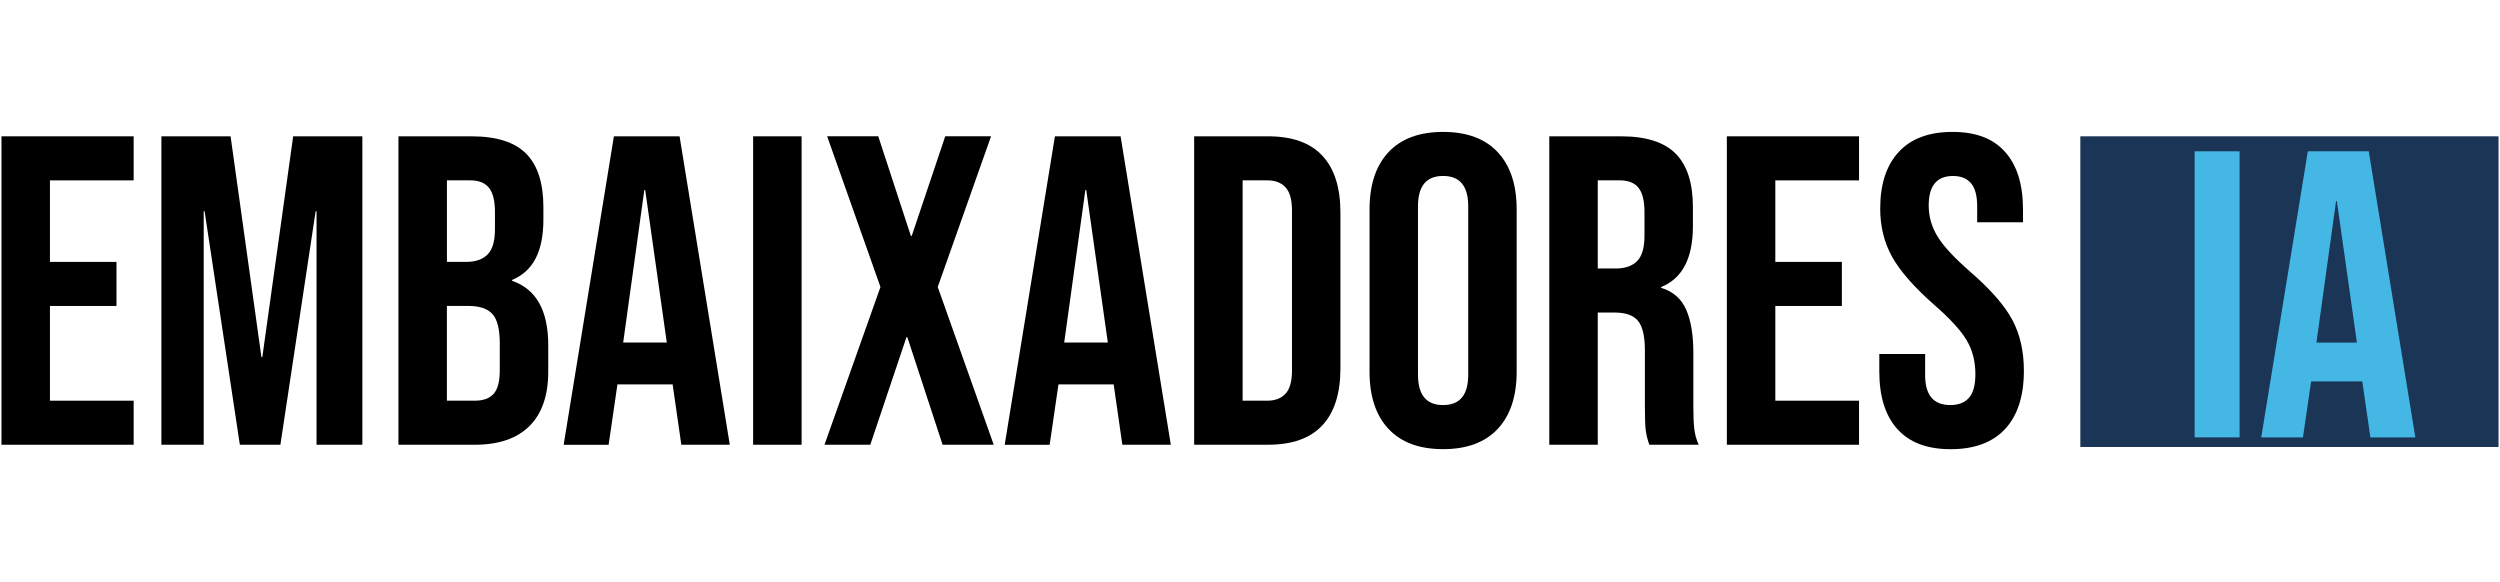
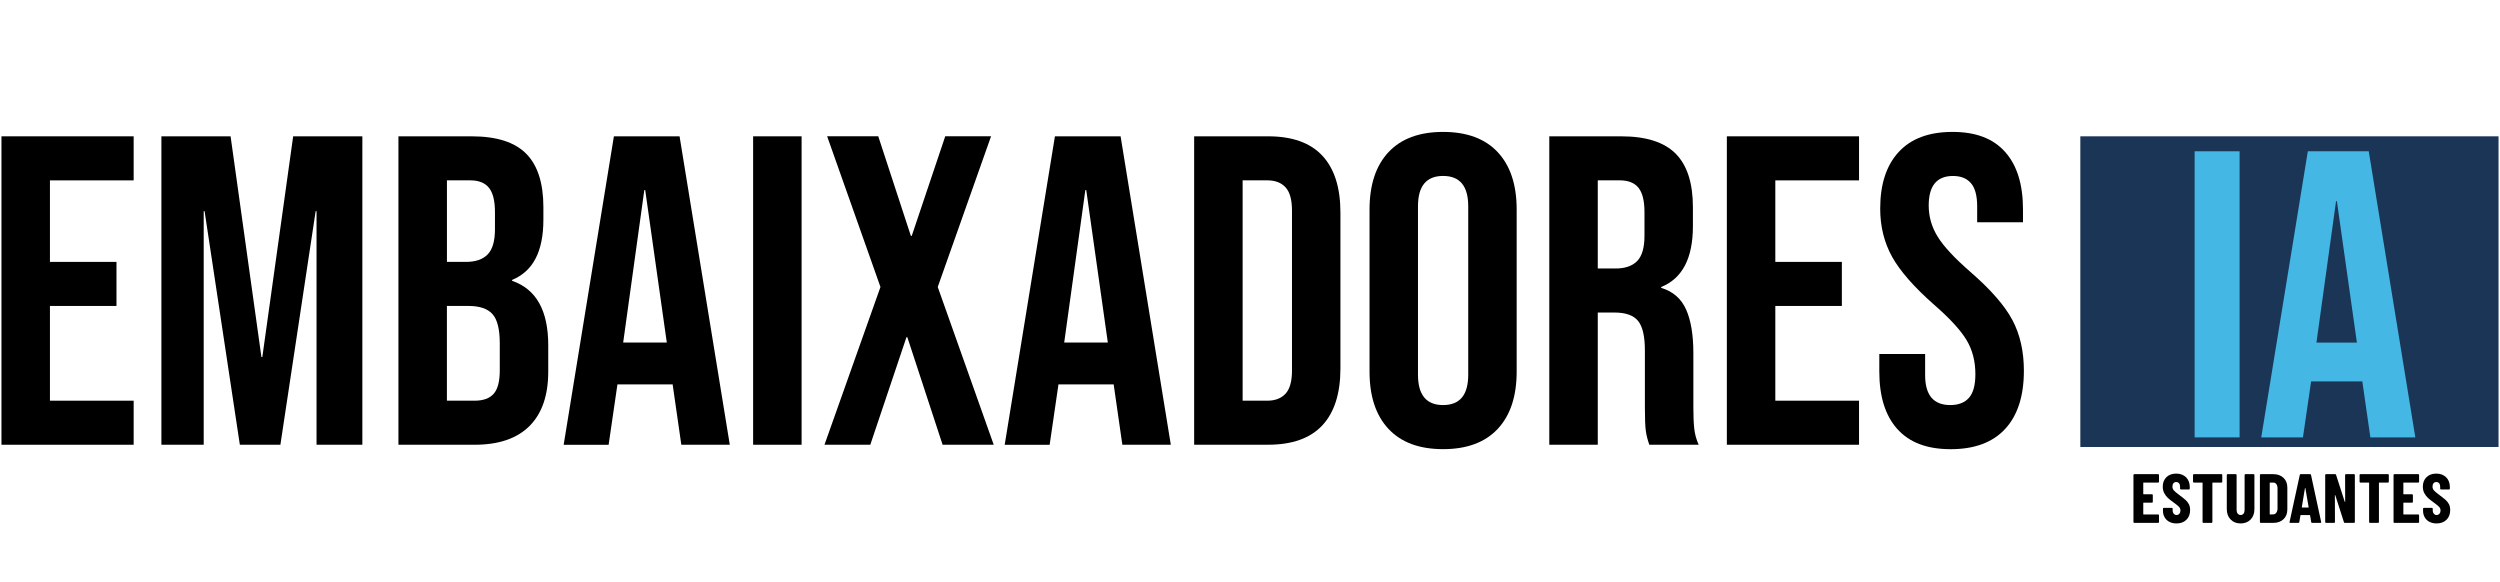
<svg xmlns="http://www.w3.org/2000/svg" width="100%" height="100%" viewBox="0 0 783 182" version="1.1" xml:space="preserve" style="fill-rule:evenodd;clip-rule:evenodd;stroke-linejoin:round;stroke-miterlimit:2;">
  <g id="Artboard1" transform="matrix(1,0,0,1,0,39)">
    <rect x="0" y="-39" width="783" height="182" style="fill:none;" />
-     <g transform="matrix(1,0,0,1,-666.47,-504.255)">
-       <g>
+     <g transform="matrix(1,0,0,1,-666.93,-506.57)">
+       <g transform="matrix(1,0,0,1,0.46,2.315)">
        <g transform="matrix(1,0,0,1,550,200)">
          <g>
            <path d="M116.93,307.95L158.33,307.95L158.33,321.75L132.11,321.75L132.11,347.28L152.95,347.28L152.95,361.08L132.11,361.08L132.11,390.75L158.33,390.75L158.33,404.55L116.93,404.55L116.93,307.95Z" style="fill-rule:nonzero;" />
          </g>
        </g>
        <g transform="matrix(1,0,0,1,550,200)">
          <g>
            <path d="M167.02,307.95L188.69,307.95L198.35,377.09L198.63,377.09L208.29,307.95L229.96,307.95L229.96,404.55L215.61,404.55L215.61,331.41L215.33,331.41L204.29,404.55L191.59,404.55L180.55,331.41L180.27,331.41L180.27,404.55L167.02,404.55L167.02,307.95Z" style="fill-rule:nonzero;" />
          </g>
        </g>
        <g transform="matrix(1,0,0,1,550,200)">
          <g>
            <path d="M241.26,307.95L264.17,307.95C271.99,307.95 277.69,309.77 281.28,313.4C284.87,317.04 286.66,322.62 286.66,330.17L286.66,334.03C286.66,339 285.85,343.05 284.24,346.17C282.63,349.3 280.17,351.55 276.86,352.93L276.86,353.21C284.4,355.79 288.18,362.5 288.18,373.36L288.18,381.64C288.18,389.09 286.22,394.77 282.31,398.68C278.4,402.59 272.67,404.55 265.13,404.55L241.26,404.55L241.26,307.95ZM262.38,347.28C265.42,347.28 267.69,346.5 269.21,344.93C270.73,343.37 271.49,340.74 271.49,337.06L271.49,331.68C271.49,328.18 270.87,325.66 269.63,324.09C268.39,322.53 266.43,321.74 263.76,321.74L256.45,321.74L256.45,347.27L262.38,347.27L262.38,347.28ZM265.14,390.75C267.81,390.75 269.78,390.04 271.07,388.61C272.36,387.18 273,384.72 273,381.23L273,372.81C273,368.39 272.24,365.34 270.72,363.63C269.2,361.93 266.69,361.08 263.2,361.08L256.44,361.08L256.44,390.75L265.14,390.75Z" style="fill-rule:nonzero;" />
          </g>
        </g>
        <g transform="matrix(1,0,0,1,550,200)">
          <g>
            <path d="M308.75,307.95L329.31,307.95L345.04,404.55L329.86,404.55L327.1,385.37L327.1,385.65L309.85,385.65L307.09,404.56L293.01,404.56L308.74,307.96L308.75,307.95ZM325.31,372.53L318.55,324.78L318.27,324.78L311.65,372.53L325.31,372.53Z" style="fill-rule:nonzero;" />
          </g>
        </g>
        <g transform="matrix(1,0,0,1,550,200)">
          <g>
            <rect x="352.35" y="307.95" width="15.18" height="96.6" />
          </g>
        </g>
        <g transform="matrix(1,0,0,1,550,200)">
          <g>
            <path d="M392.23,355.14L375.53,307.94L391.54,307.94L401.75,339.13L402.03,339.13L412.52,307.94L426.87,307.94L410.17,355.14L427.7,404.54L411.69,404.54L400.65,370.87L400.37,370.87L389.05,404.54L374.7,404.54L392.23,355.14Z" style="fill-rule:nonzero;" />
          </g>
        </g>
        <g transform="matrix(1,0,0,1,550,200)">
          <g>
            <path d="M446.88,307.95L467.44,307.95L483.17,404.55L467.99,404.55L465.23,385.37L465.23,385.65L447.98,385.65L445.22,404.56L431.14,404.56L446.87,307.96L446.88,307.95ZM463.44,372.53L456.68,324.78L456.4,324.78L449.78,372.53L463.44,372.53Z" style="fill-rule:nonzero;" />
          </g>
        </g>
        <g transform="matrix(1,0,0,1,550,200)">
          <g>
            <path d="M490.48,307.95L513.66,307.95C521.2,307.95 526.86,309.97 530.63,314.02C534.4,318.07 536.29,324 536.29,331.82L536.29,380.67C536.29,388.49 534.4,394.42 530.63,398.47C526.86,402.52 521.2,404.54 513.66,404.54L490.48,404.54L490.48,307.94L490.48,307.95ZM513.39,390.75C515.87,390.75 517.78,390.01 519.12,388.54C520.45,387.07 521.12,384.68 521.12,381.36L521.12,331.13C521.12,327.82 520.45,325.43 519.12,323.95C517.79,322.48 515.88,321.74 513.39,321.74L505.66,321.74L505.66,390.74L513.39,390.74L513.39,390.75Z" style="fill-rule:nonzero;" />
          </g>
        </g>
        <g transform="matrix(1,0,0,1,550,200)">
          <g>
            <path d="M551.34,399.58C547.38,395.35 545.41,389.37 545.41,381.64L545.41,330.86C545.41,323.13 547.39,317.15 551.34,312.92C555.29,308.69 561,306.57 568.45,306.57C575.9,306.57 581.61,308.69 585.56,312.92C589.51,317.15 591.49,323.13 591.49,330.86L591.49,381.64C591.49,389.37 589.51,395.35 585.56,399.58C581.6,403.81 575.9,405.93 568.45,405.93C561,405.93 555.29,403.81 551.34,399.58ZM576.32,382.6L576.32,329.88C576.32,323.53 573.7,320.36 568.45,320.36C563.2,320.36 560.58,323.53 560.58,329.88L560.58,382.6C560.58,388.95 563.2,392.12 568.45,392.12C573.7,392.12 576.32,388.95 576.32,382.6Z" style="fill-rule:nonzero;" />
          </g>
        </g>
        <g transform="matrix(1,0,0,1,550,200)">
          <g>
            <path d="M601.71,307.95L624.2,307.95C632.02,307.95 637.72,309.77 641.31,313.4C644.9,317.04 646.69,322.62 646.69,330.17L646.69,336.1C646.69,346.13 643.38,352.48 636.75,355.14L636.75,355.42C640.43,356.52 643.03,358.78 644.55,362.18C646.07,365.58 646.83,370.14 646.83,375.84L646.83,392.81C646.83,395.57 646.92,397.8 647.11,399.5C647.29,401.2 647.75,402.88 648.49,404.54L633.03,404.54C632.48,402.98 632.11,401.5 631.93,400.12C631.74,398.74 631.65,396.26 631.65,392.67L631.65,375.01C631.65,370.59 630.94,367.51 629.51,365.76C628.08,364.01 625.62,363.14 622.13,363.14L616.89,363.14L616.89,404.54L601.71,404.54L601.71,307.94L601.71,307.95ZM622.41,349.35C625.45,349.35 627.72,348.57 629.24,347C630.76,345.44 631.52,342.81 631.52,339.13L631.52,331.68C631.52,328.18 630.9,325.66 629.66,324.09C628.42,322.53 626.46,321.74 623.79,321.74L616.89,321.74L616.89,349.34L622.41,349.34L622.41,349.35Z" style="fill-rule:nonzero;" />
          </g>
        </g>
        <g transform="matrix(1,0,0,1,550,200)">
          <g>
            <path d="M657.32,307.95L698.72,307.95L698.72,321.75L672.5,321.75L672.5,347.28L693.34,347.28L693.34,361.08L672.5,361.08L672.5,390.75L698.72,390.75L698.72,404.55L657.32,404.55L657.32,307.95Z" style="fill-rule:nonzero;" />
          </g>
        </g>
        <g transform="matrix(1,0,0,1,550,200)">
          <g>
            <path d="M710.73,399.65C706.96,395.46 705.07,389.46 705.07,381.64L705.07,376.12L719.42,376.12L719.42,382.74C719.42,389 722.04,392.12 727.29,392.12C729.86,392.12 731.82,391.36 733.16,389.84C734.49,388.32 735.16,385.86 735.16,382.46C735.16,378.41 734.24,374.85 732.4,371.77C730.56,368.69 727.16,364.99 722.19,360.66C715.93,355.14 711.56,350.15 709.08,345.69C706.6,341.23 705.35,336.19 705.35,330.58C705.35,322.94 707.28,317.03 711.15,312.85C715.01,308.66 720.62,306.57 727.99,306.57C735.36,306.57 740.76,308.66 744.48,312.85C748.21,317.04 750.07,323.04 750.07,330.86L750.07,334.86L735.72,334.86L735.72,329.89C735.72,326.58 735.08,324.16 733.79,322.65C732.5,321.13 730.62,320.37 728.13,320.37C723.07,320.37 720.54,323.45 720.54,329.62C720.54,333.12 721.48,336.38 723.37,339.42C725.25,342.46 728.68,346.14 733.65,350.46C740,355.98 744.37,361 746.76,365.5C749.15,370.01 750.35,375.3 750.35,381.37C750.35,389.28 748.39,395.36 744.49,399.59C740.58,403.82 734.9,405.94 727.45,405.94C720,405.94 714.52,403.85 710.75,399.66L710.73,399.65Z" style="fill-rule:nonzero;" />
          </g>
        </g>
        <g transform="matrix(1,0,0,1,550,200)">
          <rect x="768.03" y="307.95" width="130.98" height="97.3" style="fill:rgb(27,53,86);" />
        </g>
        <g transform="matrix(1,0,0,1,550,200)">
          <g>
            <rect x="803.83" y="312.64" width="14.08" height="89.6" style="fill:rgb(69,183,229);" />
          </g>
        </g>
        <g transform="matrix(1,0,0,1,550,200)">
          <g>
            <path d="M839.29,312.64L858.36,312.64L872.95,402.24L858.87,402.24L856.31,384.45L856.31,384.71L840.31,384.71L837.75,402.25L824.69,402.25L839.28,312.65L839.29,312.64ZM854.65,372.55L848.38,328.26L848.12,328.26L841.98,372.55L854.65,372.55Z" style="fill:rgb(69,183,229);fill-rule:nonzero;" />
          </g>
        </g>
      </g>
+       <g transform="matrix(0.743541,0,0,0.743541,1339.4,501.96)">
+         <g transform="matrix(29.317,0,0,29.317,-7.03475,174)">
+           <path d="M0.411,-0.591C0.411,-0.588 0.41,-0.585 0.408,-0.583C0.405,-0.58 0.402,-0.579 0.399,-0.579L0.19,-0.579C0.187,-0.579 0.185,-0.577 0.185,-0.574L0.185,-0.416C0.185,-0.413 0.187,-0.411 0.19,-0.411L0.31,-0.411C0.313,-0.411 0.316,-0.41 0.319,-0.408C0.321,-0.405 0.322,-0.402 0.322,-0.399L0.322,-0.302C0.322,-0.299 0.321,-0.296 0.319,-0.294C0.316,-0.291 0.313,-0.29 0.31,-0.29L0.19,-0.29C0.187,-0.29 0.185,-0.288 0.185,-0.285L0.185,-0.126C0.185,-0.123 0.187,-0.121 0.19,-0.121L0.399,-0.121C0.402,-0.121 0.405,-0.12 0.408,-0.118C0.41,-0.115 0.411,-0.112 0.411,-0.109L0.411,-0.012C0.411,-0.009 0.41,-0.006 0.408,-0.004C0.405,-0.001 0.402,-0 0.399,-0L0.056,-0C0.053,-0 0.05,-0.001 0.048,-0.004C0.045,-0.006 0.044,-0.009 0.044,-0.012L0.044,-0.688C0.044,-0.691 0.045,-0.694 0.048,-0.697C0.05,-0.699 0.053,-0.7 0.056,-0.7L0.399,-0.7C0.402,-0.7 0.405,-0.699 0.408,-0.697C0.41,-0.694 0.411,-0.691 0.411,-0.688L0.411,-0.591Z" style="fill-rule:nonzero;" />
+         </g>
+         <g transform="matrix(29.317,0,0,29.317,5.80609,174)">
+           <path d="M0.224,0.008C0.185,0.008 0.151,0 0.122,-0.015C0.093,-0.03 0.07,-0.052 0.054,-0.08C0.038,-0.107 0.03,-0.139 0.03,-0.175L0.03,-0.204C0.03,-0.207 0.031,-0.21 0.034,-0.213C0.036,-0.215 0.039,-0.216 0.042,-0.216L0.157,-0.216C0.16,-0.216 0.163,-0.215 0.166,-0.213C0.168,-0.21 0.169,-0.207 0.169,-0.204L0.169,-0.182C0.169,-0.161 0.174,-0.145 0.185,-0.132C0.196,-0.119 0.209,-0.113 0.225,-0.113C0.241,-0.113 0.254,-0.119 0.265,-0.131C0.276,-0.143 0.281,-0.159 0.281,-0.178C0.281,-0.198 0.274,-0.215 0.261,-0.23C0.248,-0.244 0.222,-0.265 0.183,-0.293C0.15,-0.317 0.123,-0.338 0.102,-0.357C0.081,-0.376 0.064,-0.399 0.049,-0.426C0.034,-0.453 0.027,-0.485 0.027,-0.521C0.027,-0.578 0.045,-0.623 0.08,-0.657C0.115,-0.691 0.162,-0.708 0.22,-0.708C0.279,-0.708 0.326,-0.69 0.362,-0.655C0.397,-0.62 0.415,-0.573 0.415,-0.516L0.415,-0.492C0.415,-0.489 0.414,-0.486 0.412,-0.484C0.409,-0.481 0.406,-0.48 0.403,-0.48L0.288,-0.48C0.285,-0.48 0.282,-0.481 0.28,-0.484C0.277,-0.486 0.276,-0.489 0.276,-0.492L0.276,-0.519C0.276,-0.54 0.271,-0.556 0.261,-0.569C0.25,-0.581 0.237,-0.587 0.22,-0.587C0.204,-0.587 0.191,-0.581 0.181,-0.57C0.171,-0.558 0.166,-0.542 0.166,-0.521C0.166,-0.501 0.172,-0.483 0.185,-0.468C0.198,-0.453 0.223,-0.431 0.26,-0.404C0.301,-0.373 0.333,-0.349 0.354,-0.33C0.375,-0.311 0.391,-0.29 0.403,-0.267C0.414,-0.244 0.42,-0.216 0.42,-0.184C0.42,-0.125 0.402,-0.079 0.366,-0.044C0.33,-0.009 0.283,0.008 0.224,0.008Z" style="fill-rule:nonzero;" />
+         </g>
+         <g transform="matrix(29.317,0,0,29.317,18.6469,174)">
+           <path d="M0.432,-0.7C0.435,-0.7 0.438,-0.699 0.441,-0.697C0.443,-0.694 0.444,-0.691 0.444,-0.688L0.444,-0.591C0.444,-0.588 0.443,-0.585 0.441,-0.583C0.438,-0.58 0.435,-0.579 0.432,-0.579L0.307,-0.579C0.304,-0.579 0.302,-0.577 0.302,-0.574L0.302,-0.012C0.302,-0.009 0.301,-0.006 0.299,-0.004C0.296,-0.001 0.293,-0 0.29,-0L0.173,-0C0.17,-0 0.167,-0.001 0.165,-0.004C0.162,-0.006 0.161,-0.009 0.161,-0.012L0.161,-0.574C0.161,-0.577 0.159,-0.579 0.156,-0.579L0.036,-0.579C0.033,-0.579 0.03,-0.58 0.028,-0.583C0.025,-0.585 0.024,-0.588 0.024,-0.591L0.024,-0.688C0.024,-0.691 0.025,-0.694 0.028,-0.697C0.03,-0.699 0.033,-0.7 0.036,-0.7L0.432,-0.7Z" style="fill-rule:nonzero;" />
+         </g>
+         <g transform="matrix(29.317,0,0,29.317,32.3673,174)">
+           <path d="M0.24,0.008C0.18,0.008 0.132,-0.011 0.096,-0.049C0.059,-0.086 0.041,-0.136 0.041,-0.199L0.041,-0.688C0.041,-0.691 0.042,-0.694 0.045,-0.697C0.047,-0.699 0.05,-0.7 0.053,-0.7L0.17,-0.7C0.173,-0.7 0.176,-0.699 0.179,-0.697C0.181,-0.694 0.182,-0.691 0.182,-0.688L0.182,-0.185C0.182,-0.164 0.187,-0.146 0.198,-0.133C0.209,-0.12 0.223,-0.113 0.24,-0.113C0.257,-0.113 0.271,-0.12 0.282,-0.133C0.292,-0.146 0.297,-0.164 0.297,-0.185L0.297,-0.688C0.297,-0.691 0.298,-0.694 0.301,-0.697C0.303,-0.699 0.306,-0.7 0.309,-0.7L0.426,-0.7C0.429,-0.7 0.432,-0.699 0.435,-0.697C0.437,-0.694 0.438,-0.691 0.438,-0.688L0.438,-0.199C0.438,-0.136 0.42,-0.086 0.384,-0.049C0.347,-0.011 0.299,0.008 0.24,0.008Z" style="fill-rule:nonzero;" />
+         </g>
+         <g transform="matrix(29.317,0,0,29.317,46.2342,174)">
+           <path d="M0.056,-0C0.053,-0 0.05,-0.001 0.048,-0.004C0.045,-0.006 0.044,-0.009 0.044,-0.012L0.044,-0.688C0.044,-0.691 0.045,-0.694 0.048,-0.697C0.05,-0.699 0.053,-0.7 0.056,-0.7L0.237,-0.7C0.298,-0.7 0.346,-0.682 0.383,-0.647C0.42,-0.612 0.438,-0.565 0.438,-0.506L0.438,-0.194C0.438,-0.135 0.42,-0.088 0.383,-0.053C0.346,-0.018 0.298,-0 0.237,-0L0.056,-0ZM0.185,-0.126C0.185,-0.123 0.187,-0.121 0.19,-0.121L0.235,-0.122C0.253,-0.123 0.268,-0.13 0.279,-0.145C0.29,-0.16 0.296,-0.179 0.297,-0.203L0.297,-0.497C0.297,-0.522 0.291,-0.542 0.28,-0.557C0.269,-0.572 0.253,-0.579 0.234,-0.579L0.19,-0.579C0.187,-0.579 0.185,-0.577 0.185,-0.574L0.185,-0.126Z" style="fill-rule:nonzero;" />
+         </g>
+         <g transform="matrix(29.317,0,0,29.317,59.6027,174)">
+           <path d="M0.338,-0C0.33,-0 0.326,-0.004 0.325,-0.011L0.309,-0.107C0.309,-0.11 0.307,-0.112 0.303,-0.112L0.176,-0.112C0.172,-0.112 0.17,-0.11 0.17,-0.107L0.154,-0.011C0.153,-0.004 0.149,-0 0.141,-0L0.024,-0C0.015,-0 0.012,-0.004 0.014,-0.013L0.161,-0.689C0.162,-0.696 0.167,-0.7 0.174,-0.7L0.309,-0.7C0.316,-0.7 0.321,-0.696 0.322,-0.689L0.468,-0.013L0.469,-0.009C0.469,-0.003 0.465,-0 0.458,-0L0.338,-0ZM0.19,-0.226C0.19,-0.223 0.191,-0.221 0.194,-0.221L0.284,-0.221C0.287,-0.221 0.289,-0.223 0.288,-0.226L0.241,-0.499C0.24,-0.501 0.239,-0.502 0.238,-0.502C0.237,-0.502 0.236,-0.501 0.235,-0.499L0.19,-0.226Z" style="fill-rule:nonzero;" />
+         </g>
+         <g transform="matrix(29.317,0,0,29.317,73.7335,174)">
+           <path d="M0.33,-0.688C0.33,-0.691 0.331,-0.694 0.334,-0.697C0.336,-0.699 0.339,-0.7 0.342,-0.7L0.458,-0.7C0.461,-0.7 0.464,-0.699 0.467,-0.697C0.469,-0.694 0.47,-0.691 0.47,-0.688L0.47,-0.012C0.47,-0.009 0.469,-0.006 0.467,-0.004C0.464,-0.001 0.461,-0 0.458,-0L0.326,-0C0.319,-0 0.315,-0.003 0.313,-0.01L0.189,-0.397C0.188,-0.399 0.187,-0.4 0.186,-0.4C0.184,-0.399 0.183,-0.398 0.183,-0.396L0.184,-0.012C0.184,-0.009 0.183,-0.006 0.181,-0.004C0.178,-0.001 0.175,-0 0.172,-0L0.056,-0C0.053,-0 0.05,-0.001 0.048,-0.004C0.045,-0.006 0.044,-0.009 0.044,-0.012L0.044,-0.688C0.044,-0.691 0.045,-0.694 0.048,-0.697C0.05,-0.699 0.053,-0.7 0.056,-0.7L0.187,-0.7C0.194,-0.7 0.198,-0.697 0.2,-0.69L0.325,-0.303C0.326,-0.301 0.327,-0.3 0.329,-0.301C0.33,-0.301 0.331,-0.302 0.331,-0.304L0.33,-0.688Z" style="fill-rule:nonzero;" />
+         </g>
+         <g transform="matrix(29.317,0,0,29.317,88.8024,174)">
+           <path d="M0.432,-0.7C0.435,-0.7 0.438,-0.699 0.441,-0.697C0.443,-0.694 0.444,-0.691 0.444,-0.688L0.444,-0.591C0.444,-0.588 0.443,-0.585 0.441,-0.583C0.438,-0.58 0.435,-0.579 0.432,-0.579L0.307,-0.579C0.304,-0.579 0.302,-0.577 0.302,-0.574L0.302,-0.012C0.302,-0.009 0.301,-0.006 0.299,-0.004C0.296,-0.001 0.293,-0 0.29,-0L0.173,-0C0.17,-0 0.167,-0.001 0.165,-0.004C0.162,-0.006 0.161,-0.009 0.161,-0.012L0.161,-0.574C0.161,-0.577 0.159,-0.579 0.156,-0.579L0.036,-0.579C0.033,-0.579 0.03,-0.58 0.028,-0.583C0.025,-0.585 0.024,-0.588 0.024,-0.591L0.024,-0.688C0.024,-0.691 0.025,-0.694 0.028,-0.697C0.03,-0.699 0.033,-0.7 0.036,-0.7L0.432,-0.7Z" style="fill-rule:nonzero;" />
+         </g>
+         <g transform="matrix(29.317,0,0,29.317,102.523,174)">
+           <path d="M0.411,-0.591C0.411,-0.588 0.41,-0.585 0.408,-0.583C0.405,-0.58 0.402,-0.579 0.399,-0.579L0.19,-0.579C0.187,-0.579 0.185,-0.577 0.185,-0.574L0.185,-0.416C0.185,-0.413 0.187,-0.411 0.19,-0.411L0.31,-0.411C0.313,-0.411 0.316,-0.41 0.319,-0.408C0.321,-0.405 0.322,-0.402 0.322,-0.399L0.322,-0.302C0.322,-0.299 0.321,-0.296 0.319,-0.294C0.316,-0.291 0.313,-0.29 0.31,-0.29L0.19,-0.29C0.187,-0.29 0.185,-0.288 0.185,-0.285L0.185,-0.126C0.185,-0.123 0.187,-0.121 0.19,-0.121L0.399,-0.121C0.402,-0.121 0.405,-0.12 0.408,-0.118C0.41,-0.115 0.411,-0.112 0.411,-0.109L0.411,-0.012C0.411,-0.009 0.41,-0.006 0.408,-0.004C0.405,-0.001 0.402,-0 0.399,-0L0.056,-0C0.053,-0 0.05,-0.001 0.048,-0.004C0.045,-0.006 0.044,-0.009 0.044,-0.012L0.044,-0.688C0.044,-0.691 0.045,-0.694 0.048,-0.697C0.05,-0.699 0.053,-0.7 0.056,-0.7L0.399,-0.7C0.402,-0.7 0.405,-0.699 0.408,-0.697C0.41,-0.694 0.411,-0.691 0.411,-0.688L0.411,-0.591Z" style="fill-rule:nonzero;" />
+         </g>
+         <g transform="matrix(29.317,0,0,29.317,115.364,174)">
+           <path d="M0.224,0.008C0.185,0.008 0.151,0 0.122,-0.015C0.093,-0.03 0.07,-0.052 0.054,-0.08C0.038,-0.107 0.03,-0.139 0.03,-0.175L0.03,-0.204C0.03,-0.207 0.031,-0.21 0.034,-0.213C0.036,-0.215 0.039,-0.216 0.042,-0.216L0.157,-0.216C0.16,-0.216 0.163,-0.215 0.166,-0.213C0.168,-0.21 0.169,-0.207 0.169,-0.204L0.169,-0.182C0.169,-0.161 0.174,-0.145 0.185,-0.132C0.196,-0.119 0.209,-0.113 0.225,-0.113C0.241,-0.113 0.254,-0.119 0.265,-0.131C0.276,-0.143 0.281,-0.159 0.281,-0.178C0.281,-0.198 0.274,-0.215 0.261,-0.23C0.248,-0.244 0.222,-0.265 0.183,-0.293C0.15,-0.317 0.123,-0.338 0.102,-0.357C0.081,-0.376 0.064,-0.399 0.049,-0.426C0.034,-0.453 0.027,-0.485 0.027,-0.521C0.027,-0.578 0.045,-0.623 0.08,-0.657C0.115,-0.691 0.162,-0.708 0.22,-0.708C0.279,-0.708 0.326,-0.69 0.362,-0.655C0.397,-0.62 0.415,-0.573 0.415,-0.516L0.415,-0.492C0.415,-0.489 0.414,-0.486 0.412,-0.484C0.409,-0.481 0.406,-0.48 0.403,-0.48L0.288,-0.48C0.285,-0.48 0.282,-0.481 0.28,-0.484C0.277,-0.486 0.276,-0.489 0.276,-0.492L0.276,-0.519C0.276,-0.54 0.271,-0.556 0.261,-0.569C0.25,-0.581 0.237,-0.587 0.22,-0.587C0.204,-0.587 0.191,-0.581 0.181,-0.57C0.171,-0.558 0.166,-0.542 0.166,-0.521C0.166,-0.501 0.172,-0.483 0.185,-0.468C0.198,-0.453 0.223,-0.431 0.26,-0.404C0.301,-0.373 0.333,-0.349 0.354,-0.33C0.375,-0.311 0.391,-0.29 0.403,-0.267C0.414,-0.244 0.42,-0.216 0.42,-0.184C0.42,-0.125 0.402,-0.079 0.366,-0.044C0.33,-0.009 0.283,0.008 0.224,0.008Z" style="fill-rule:nonzero;" />
+         </g>
+       </g>
    </g>
  </g>
</svg>
